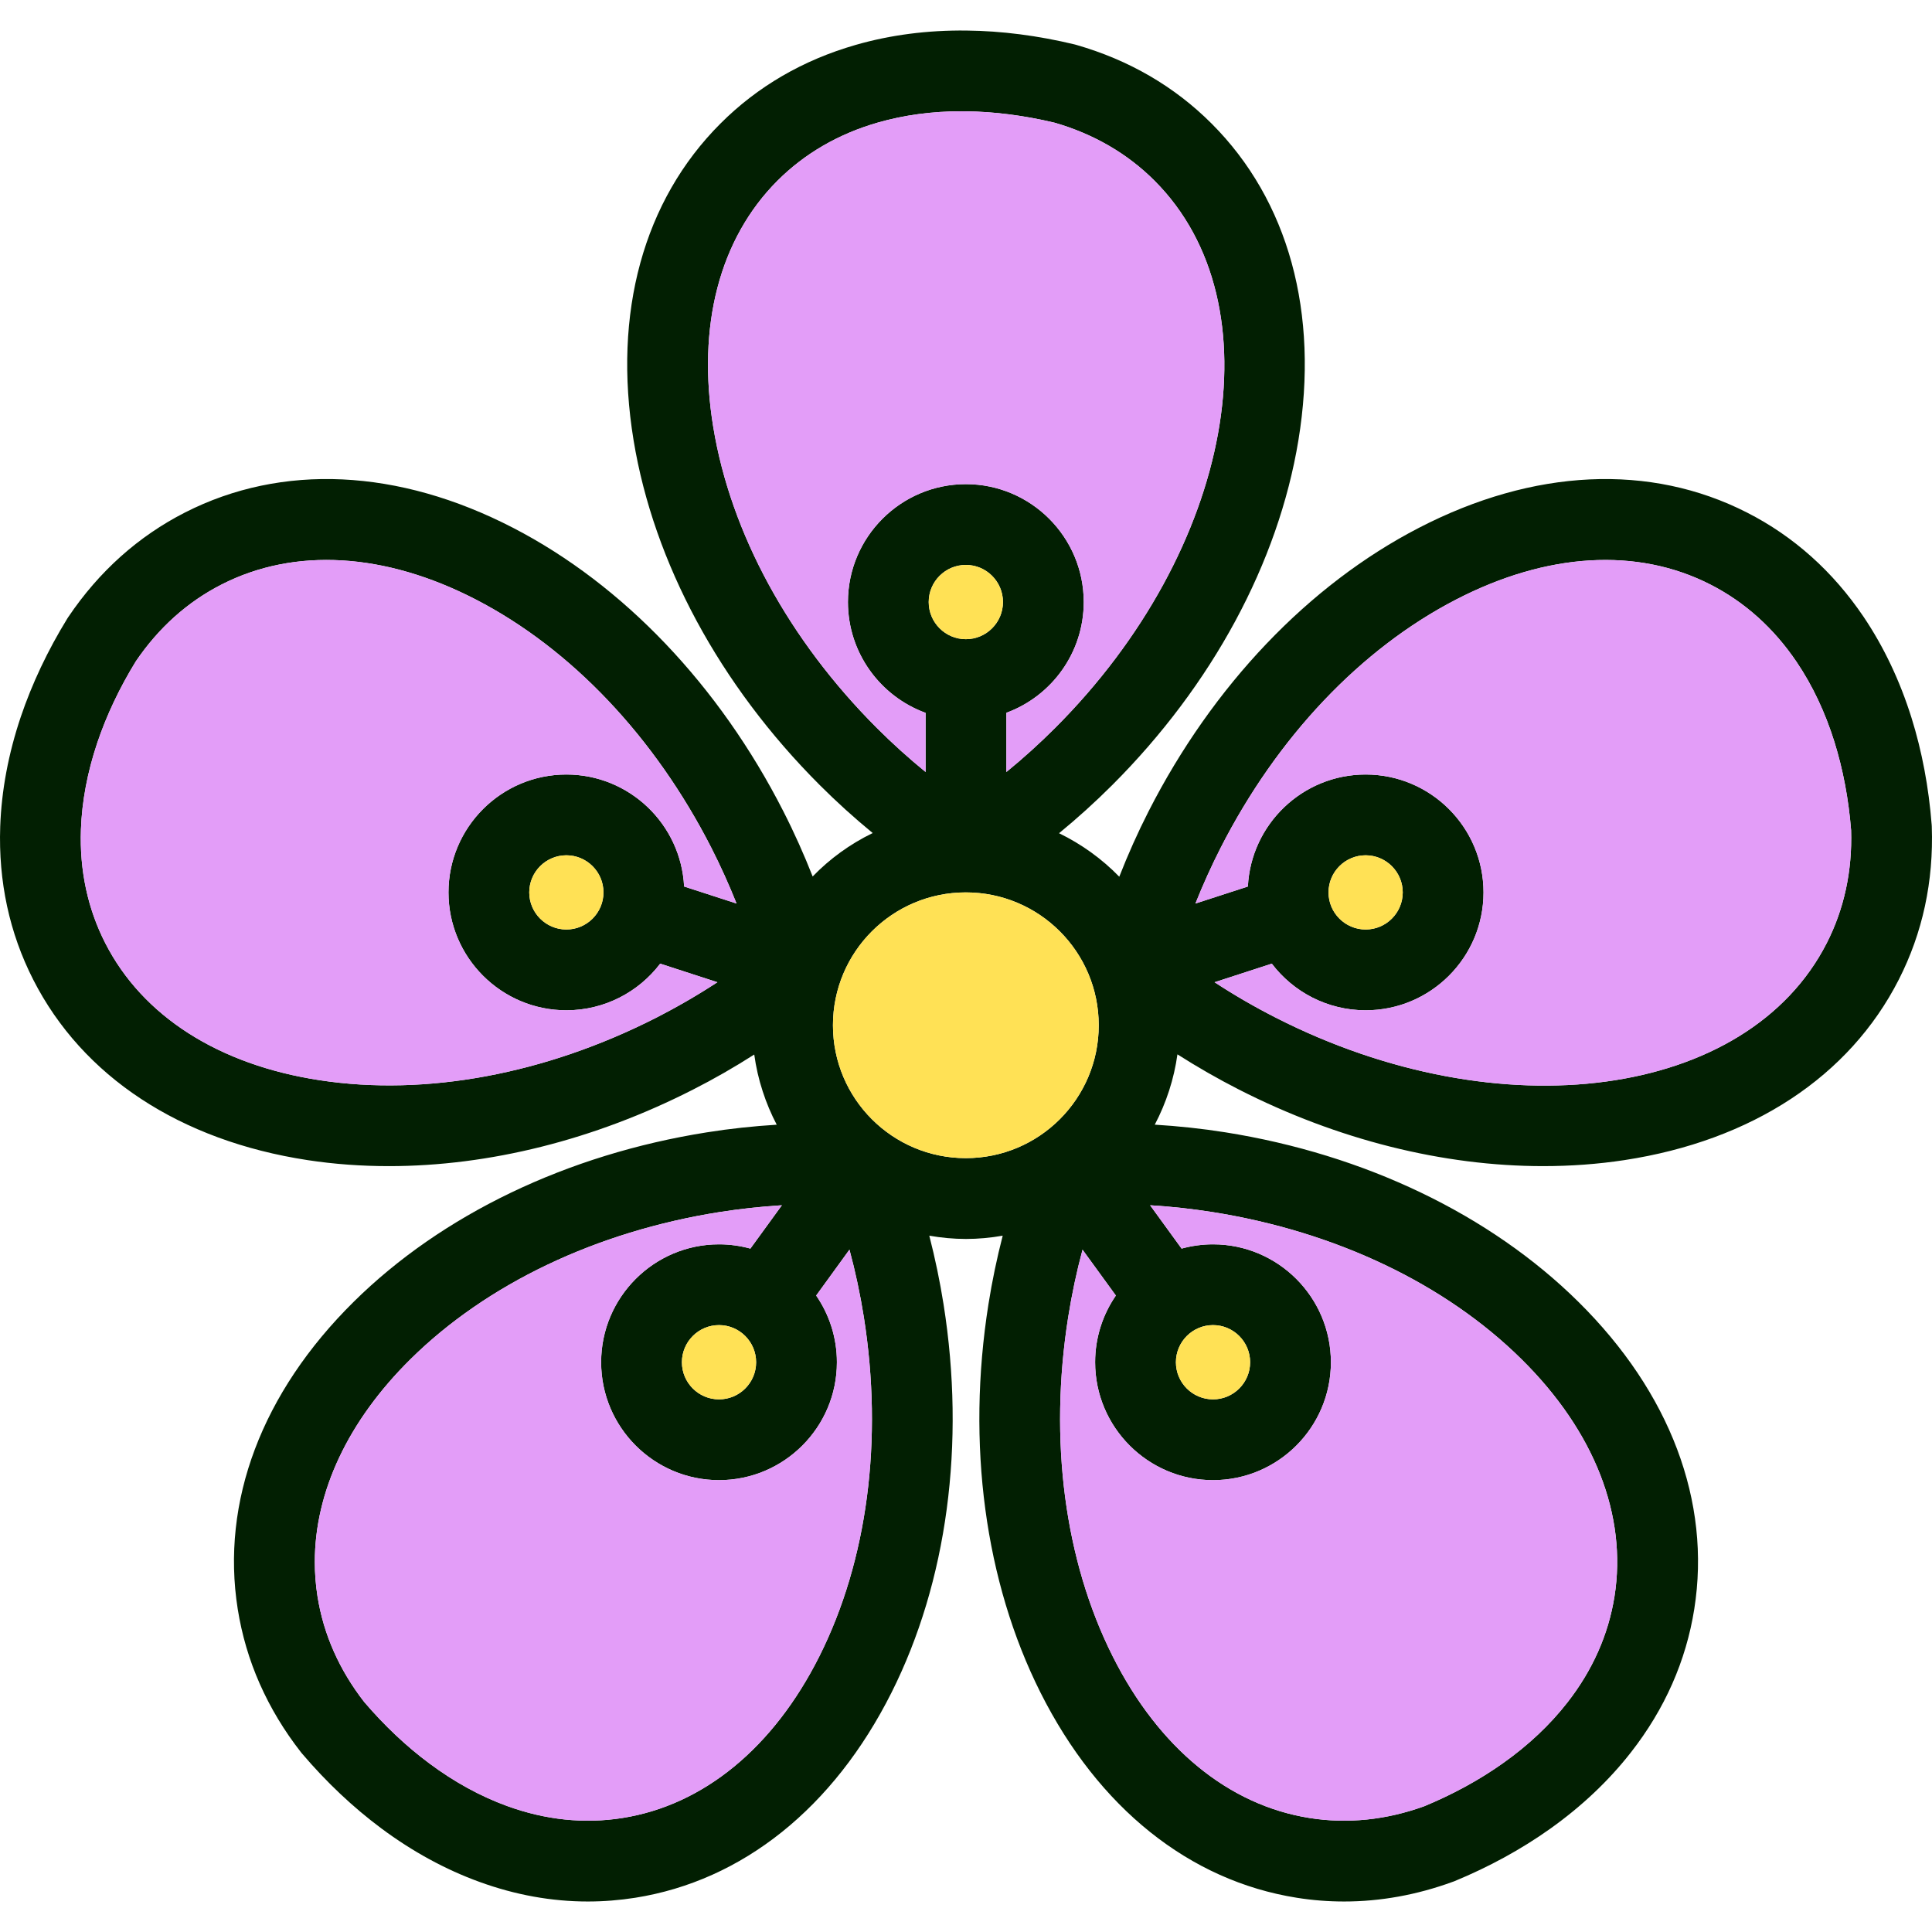
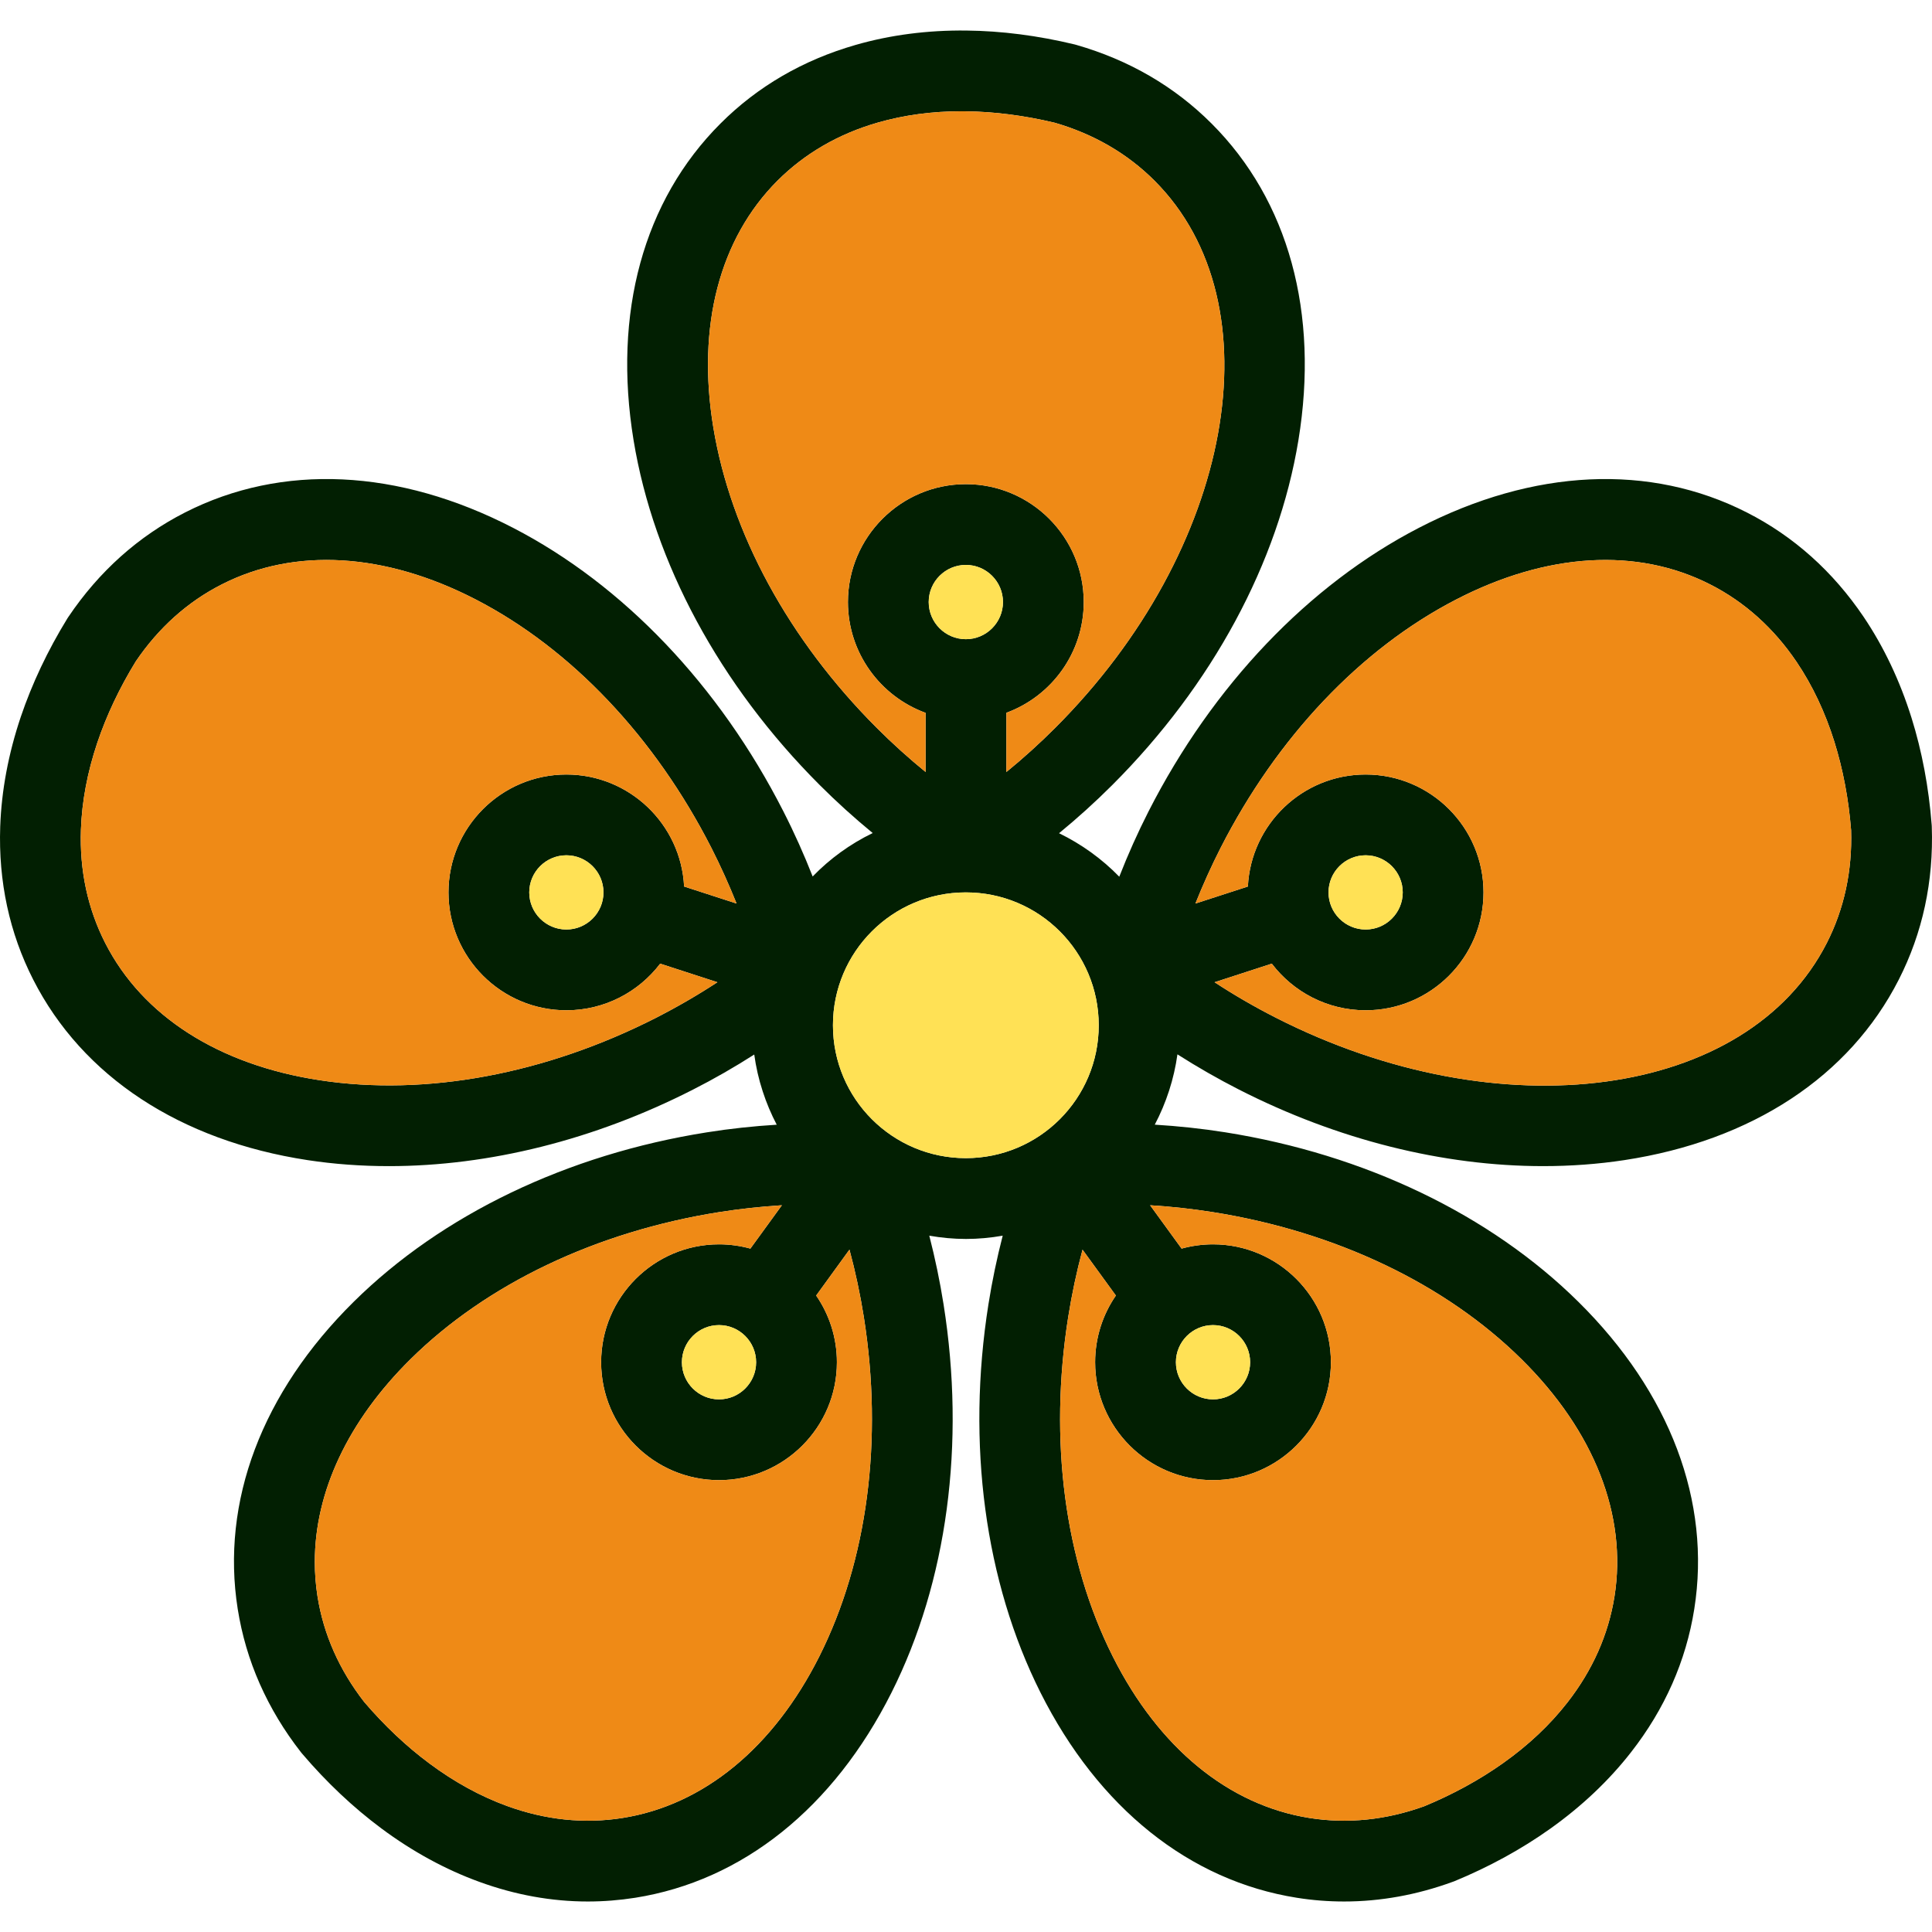
<svg xmlns="http://www.w3.org/2000/svg" height="800px" width="800px" version="1.1" id="Layer_1" viewBox="0 0 511.407 511.407" xml:space="preserve">
  <path style="fill:#021F02;" d="M511.35,218.785c0.511,14.527-2.435,28.162-8.742,40.539c-13.066,25.644-38.864,42.606-72.621,47.761  c-7.02,1.069-14.218,1.592-21.523,1.592c-26.476,0-54.377-6.949-80.485-20.252c-5.618-2.863-11.058-5.986-16.308-9.336  c-0.903,6.533-2.958,12.828-5.998,18.613c6.2,0.38,12.424,1.033,18.636,2.019c36.928,5.856,70.139,21.784,93.491,44.875  c24.29,24.005,35.182,52.892,30.681,81.316c-2.174,13.719-7.804,26.476-16.736,37.902c-5.868,7.531-13.101,14.36-21.475,20.311  c-7.59,5.393-16.106,10.049-25.312,13.85c-0.143,0.048-0.285,0.107-0.428,0.154c-9.502,3.468-19.135,5.203-28.733,5.203  c-4.181,0-8.362-0.321-12.519-0.986c-28.424-4.502-52.524-23.791-67.858-54.318c-14.729-29.338-19.622-65.839-13.778-102.779  c0.974-6.153,2.245-12.21,3.777-18.161c-3.243,0.57-6.497,0.867-9.716,0.867c-3.278,0-6.533-0.309-9.716-0.867  c1.532,5.963,2.803,12.02,3.777,18.173c5.856,36.928,0.962,73.429-13.778,102.768c-15.334,30.526-39.435,49.816-67.858,54.318  c-4.169,0.653-8.338,0.986-12.519,0.986c-9.597,0-19.207-1.734-28.697-5.191c-8.98-3.255-17.71-8.018-25.953-14.147  c-7.471-5.559-14.539-12.222-20.988-19.8c-0.095-0.107-0.19-0.226-0.285-0.344c-4.478-5.725-8.113-11.783-10.916-18.114  c-2.803-6.331-4.751-12.959-5.844-19.824c-4.502-28.424,6.402-57.311,30.692-81.316c23.352-23.091,56.551-39.019,93.491-44.863  c6.165-0.986,12.341-1.639,18.494-2.019c-1.461-2.803-2.72-5.749-3.718-8.849c-1.057-3.219-1.782-6.473-2.233-9.728  c-5.226,3.338-10.631,6.45-16.225,9.289c-26.108,13.315-54.009,20.252-80.485,20.252c-7.305,0-14.503-0.523-21.523-1.592  c-33.757-5.155-59.556-22.117-72.621-47.761c-6.307-12.377-9.241-26.001-8.742-40.504c0.333-9.538,2.162-19.313,5.44-29.053  c2.981-8.813,7.127-17.591,12.341-26.072c0.083-0.131,0.166-0.261,0.249-0.38c8.113-12.044,18.518-21.356,30.894-27.664  c25.644-13.066,56.479-11.628,86.827,4.062c29.172,15.073,54.579,41.727,71.552,75.045c2.886,5.654,5.464,11.427,7.756,17.247  c4.49-4.644,9.847-8.564,15.893-11.498c-4.846-3.979-9.538-8.219-14.04-12.721c-26.44-26.44-43.936-58.843-49.258-91.246  c-5.535-33.709,2.625-63.475,22.984-83.822c9.811-9.823,21.867-16.831,35.812-20.834c9.17-2.637,19.016-3.92,29.315-3.801  c9.312,0.095,18.933,1.342,28.614,3.67c0.143,0.036,0.285,0.083,0.439,0.119c13.957,4.003,26.024,11.011,35.847,20.846  c20.359,20.347,28.507,50.125,22.972,83.822c-5.321,32.403-22.817,64.806-49.258,91.246c-4.525,4.525-9.241,8.778-14.099,12.769  c5.903,2.874,11.308,6.747,15.94,11.51c2.292-5.856,4.87-11.64,7.756-17.306c16.985-33.317,42.392-59.971,71.564-75.045  c30.348-15.691,61.183-17.128,86.827-4.05c12.377,6.295,22.758,15.596,30.883,27.616c5.333,7.911,9.597,16.902,12.674,26.713  c2.779,8.873,4.573,18.423,5.345,28.353C511.338,218.488,511.338,218.642,511.35,218.785z M483.556,249.62  c4.609-9.051,6.77-19.088,6.438-29.861c-0.653-8.243-2.15-16.106-4.419-23.388c-2.447-7.828-5.808-14.93-9.989-21.131  c-6.07-8.98-13.766-15.893-22.865-20.525c-19.349-9.871-43.247-8.445-67.3,3.991c-25.229,13.03-47.369,36.394-62.335,65.756  c-2.459,4.834-4.668,9.74-6.652,14.705l13.885-4.502c0.82-16.487,14.479-29.647,31.168-29.647c17.211,0,31.203,13.992,31.203,31.203  s-13.992,31.203-31.203,31.203c-10.12,0-19.135-4.846-24.837-12.341l-15.144,4.917c5.167,3.385,10.571,6.521,16.178,9.372  C397.132,299.661,462.568,290.812,483.556,249.62z M427.361,422.574c3.397-21.451-5.333-43.734-24.599-62.775  c-20.192-19.967-49.246-33.804-81.803-38.959c-5.511-0.867-11.035-1.473-16.522-1.805l8.338,11.474  c2.649-0.725,5.44-1.128,8.315-1.128c17.199,0,31.203,14.004,31.203,31.215c0,17.199-14.004,31.203-31.203,31.203  c-17.211,0-31.203-14.004-31.203-31.203c0-6.557,2.031-12.638,5.488-17.662l-8.825-12.139c-1.556,5.808-2.827,11.759-3.789,17.805  c-5.155,32.557-0.974,64.461,11.771,89.832c12.151,24.207,30.657,39.399,52.096,42.796c10.025,1.592,20.252,0.546,30.384-3.112  c7.637-3.16,14.657-7.008,20.881-11.427c6.687-4.739,12.401-10.132,16.997-16.023C421.565,442.113,425.758,432.67,427.361,422.574z   M371.31,236.221c0-5.416-4.407-9.823-9.823-9.823c-5.416,0-9.823,4.407-9.823,9.823c0,5.416,4.407,9.823,9.823,9.823  C366.903,246.044,371.31,241.638,371.31,236.221z M330.913,360.595c0-5.428-4.407-9.835-9.823-9.835s-9.823,4.407-9.823,9.835  c0,5.416,4.407,9.823,9.823,9.823S330.913,366.011,330.913,360.595z M279.315,192.665c47.179-47.179,58.974-112.151,26.286-144.839  c-7.174-7.174-16.071-12.341-26.405-15.334c-8.041-1.924-15.988-2.946-23.613-3.029c-0.333-0.012-0.677-0.012-1.021-0.012  c-7.828,0-15.275,1.01-22.152,2.981c-10.429,2.993-19.373,8.172-26.606,15.394c-15.346,15.358-21.392,38.52-16.997,65.245  c4.609,28.02,19.979,56.289,43.283,79.606c4.133,4.133,8.457,8.029,12.923,11.676v-15.655  c-11.973-4.359-20.561-15.869-20.561-29.338c0-17.199,14.004-31.203,31.215-31.203c17.199,0,31.203,14.004,31.203,31.203  c0,13.446-8.54,24.932-20.477,29.315v15.679C270.858,200.707,275.17,196.811,279.315,192.665z M290.837,271.392  c0-19.42-15.75-35.17-35.182-35.17c-19.42,0-35.17,15.75-35.17,35.17c0,19.432,15.75,35.17,35.17,35.17  C275.087,306.562,290.837,290.824,290.837,271.392z M265.49,159.36c0-5.416-4.407-9.823-9.823-9.823  c-5.428,0-9.835,4.407-9.835,9.823c0,5.428,4.407,9.835,9.835,9.835C261.083,169.195,265.49,164.788,265.49,159.36z   M216.885,438.443c12.745-25.383,16.926-57.287,11.771-89.844c-0.962-6.046-2.233-11.997-3.801-17.817l-8.813,12.151  c3.456,5.024,5.488,11.106,5.488,17.662c0,17.199-13.992,31.203-31.203,31.203s-31.203-14.004-31.203-31.203  c0-17.211,13.992-31.215,31.203-31.215c2.874,0,5.654,0.404,8.303,1.128l8.338-11.474c-5.488,0.344-10.999,0.938-16.522,1.805  c-32.557,5.155-61.599,18.993-81.803,38.959c-16.534,16.356-25.312,35.099-25.312,53.652c0,3.053,0.238,6.093,0.713,9.122  c1.592,10.025,5.737,19.42,12.353,27.937c5.369,6.283,11.189,11.771,17.318,16.32c6.58,4.894,13.481,8.671,20.501,11.225  c10.179,3.706,20.466,4.775,30.562,3.171C186.228,477.83,204.722,462.638,216.885,438.443z M200.149,360.595  c0-5.428-4.407-9.835-9.823-9.835s-9.823,4.407-9.823,9.835c0,5.416,4.407,9.823,9.823,9.823S200.149,366.011,200.149,360.595z   M181.085,234.665l13.885,4.502c-1.984-4.953-4.193-9.871-6.652-14.705c-14.966-29.362-37.107-52.714-62.335-65.756  c-24.053-12.436-47.951-13.861-67.3-4.003c-9.051,4.609-16.7,11.462-22.746,20.382c-4.324,7.044-7.744,14.289-10.179,21.511  c-2.613,7.78-4.074,15.501-4.335,22.972c-0.38,10.833,1.782,20.941,6.426,30.051c9.859,19.349,30.027,32.248,56.8,36.323  c28.067,4.288,59.71-1.604,89.072-16.558c5.594-2.863,10.999-5.998,16.178-9.384l-15.144-4.917  c-5.701,7.495-14.717,12.341-24.837,12.341c-17.211,0-31.203-13.992-31.203-31.203s13.992-31.203,31.203-31.203  C166.594,205.018,180.266,218.179,181.085,234.665z M159.741,236.221c0-5.416-4.407-9.823-9.823-9.823s-9.823,4.407-9.823,9.823  c0,5.416,4.407,9.823,9.823,9.823C155.334,246.044,159.741,241.638,159.741,236.221z" />
  <g>
-     <path style="fill:#e39df8;" d="M489.994,219.759c0.333,10.773-1.829,20.81-6.438,29.861   c-20.988,41.193-86.424,50.042-145.872,19.753c-5.606-2.851-11.011-5.986-16.178-9.372l15.144-4.917   c5.701,7.495,14.717,12.341,24.837,12.341c17.211,0,31.203-13.992,31.203-31.203s-13.992-31.203-31.203-31.203   c-16.688,0-30.348,13.161-31.168,29.647l-13.885,4.502c1.984-4.965,4.193-9.871,6.652-14.705   c14.966-29.362,37.107-52.726,62.335-65.756c24.053-12.436,47.951-13.861,67.3-3.991c9.098,4.632,16.795,11.545,22.865,20.525   c4.181,6.2,7.542,13.303,9.989,21.131C487.844,203.652,489.34,211.515,489.994,219.759z" />
-     <path style="fill:#e39df8;" d="M402.762,359.799c19.266,19.04,27.996,41.323,24.599,62.775   c-1.604,10.096-5.796,19.539-12.472,28.091c-4.597,5.891-10.31,11.284-16.997,16.023c-6.224,4.419-13.244,8.267-20.881,11.427   c-10.132,3.658-20.359,4.704-30.384,3.112c-21.44-3.397-39.945-18.589-52.096-42.796c-12.745-25.371-16.926-57.275-11.771-89.832   c0.962-6.046,2.233-11.997,3.789-17.805l8.825,12.139c-3.456,5.024-5.488,11.106-5.488,17.662   c0,17.199,13.992,31.203,31.203,31.203c17.199,0,31.203-14.004,31.203-31.203c0-17.211-14.004-31.215-31.203-31.215   c-2.874,0-5.666,0.404-8.315,1.128l-8.338-11.474c5.488,0.333,11.011,0.938,16.522,1.805   C353.517,325.995,382.57,339.832,402.762,359.799z" />
+     <path style="fill:#ef8a16;" d="M489.994,219.759c0.333,10.773-1.829,20.81-6.438,29.861   c-20.988,41.193-86.424,50.042-145.872,19.753c-5.606-2.851-11.011-5.986-16.178-9.372l15.144-4.917   c5.701,7.495,14.717,12.341,24.837,12.341c17.211,0,31.203-13.992,31.203-31.203s-13.992-31.203-31.203-31.203   c-16.688,0-30.348,13.161-31.168,29.647l-13.885,4.502c1.984-4.965,4.193-9.871,6.652-14.705   c14.966-29.362,37.107-52.726,62.335-65.756c24.053-12.436,47.951-13.861,67.3-3.991c9.098,4.632,16.795,11.545,22.865,20.525   c4.181,6.2,7.542,13.303,9.989,21.131C487.844,203.652,489.34,211.515,489.994,219.759z" />
+     <path style="fill:#ef8a16;" d="M402.762,359.799c19.266,19.04,27.996,41.323,24.599,62.775   c-1.604,10.096-5.796,19.539-12.472,28.091c-4.597,5.891-10.31,11.284-16.997,16.023c-6.224,4.419-13.244,8.267-20.881,11.427   c-10.132,3.658-20.359,4.704-30.384,3.112c-21.44-3.397-39.945-18.589-52.096-42.796c-12.745-25.371-16.926-57.275-11.771-89.832   c0.962-6.046,2.233-11.997,3.789-17.805l8.825,12.139c-3.456,5.024-5.488,11.106-5.488,17.662   c0,17.199,13.992,31.203,31.203,31.203c17.199,0,31.203-14.004,31.203-31.203c0-17.211-14.004-31.215-31.203-31.215   c-2.874,0-5.666,0.404-8.315,1.128l-8.338-11.474c5.488,0.333,11.011,0.938,16.522,1.805   C353.517,325.995,382.57,339.832,402.762,359.799z" />
  </g>
  <g>
    <path style="fill:#FFE155;" d="M361.487,226.398c5.416,0,9.823,4.407,9.823,9.823c0,5.416-4.407,9.823-9.823,9.823   c-5.416,0-9.823-4.407-9.823-9.823C351.664,230.805,356.07,226.398,361.487,226.398z" />
    <path style="fill:#FFE155;" d="M321.09,350.76c5.416,0,9.823,4.407,9.823,9.835c0,5.416-4.407,9.823-9.823,9.823   s-9.823-4.407-9.823-9.823C311.267,355.167,315.674,350.76,321.09,350.76z" />
  </g>
-   <path style="fill:#e39df8;" d="M305.601,47.826c32.688,32.688,20.893,97.66-26.286,144.839c-4.145,4.145-8.457,8.041-12.923,11.688  v-15.679c11.937-4.383,20.477-15.869,20.477-29.315c0-17.199-14.004-31.203-31.203-31.203c-17.211,0-31.215,14.004-31.215,31.203  c0,13.47,8.588,24.979,20.561,29.338v15.655c-4.466-3.647-8.79-7.542-12.923-11.676c-23.304-23.316-38.674-51.586-43.283-79.606  c-4.395-26.725,1.651-49.887,16.997-65.245c7.234-7.222,16.178-12.401,26.606-15.394c6.877-1.972,14.325-2.981,22.152-2.981  c0.344,0,0.689,0,1.021,0.012c7.626,0.083,15.572,1.105,23.613,3.029C289.53,35.485,298.427,40.652,305.601,47.826z" />
+   <path style="fill:#ef8a16;" d="M305.601,47.826c32.688,32.688,20.893,97.66-26.286,144.839c-4.145,4.145-8.457,8.041-12.923,11.688  v-15.679c11.937-4.383,20.477-15.869,20.477-29.315c0-17.199-14.004-31.203-31.203-31.203c-17.211,0-31.215,14.004-31.215,31.203  c0,13.47,8.588,24.979,20.561,29.338v15.655c-4.466-3.647-8.79-7.542-12.923-11.676c-23.304-23.316-38.674-51.586-43.283-79.606  c-4.395-26.725,1.651-49.887,16.997-65.245c7.234-7.222,16.178-12.401,26.606-15.394c6.877-1.972,14.325-2.981,22.152-2.981  c0.344,0,0.689,0,1.021,0.012c7.626,0.083,15.572,1.105,23.613,3.029C289.53,35.485,298.427,40.652,305.601,47.826z" />
  <g>
    <path style="fill:#FFE155;" d="M255.655,236.221c19.432,0,35.182,15.75,35.182,35.17c0,19.432-15.75,35.17-35.182,35.17   c-19.42,0-35.17-15.738-35.17-35.17C220.484,251.972,236.234,236.221,255.655,236.221z" />
    <path style="fill:#FFE155;" d="M255.667,149.537c5.416,0,9.823,4.407,9.823,9.823c0,5.428-4.407,9.835-9.823,9.835   c-5.428,0-9.835-4.407-9.835-9.835C245.832,153.943,250.238,149.537,255.667,149.537z" />
  </g>
-   <path style="fill:#e39df8;" d="M228.656,348.598c5.155,32.557,0.974,64.461-11.771,89.844  c-12.163,24.195-30.657,39.387-52.108,42.784c-10.096,1.604-20.382,0.535-30.562-3.171c-7.02-2.554-13.921-6.331-20.501-11.225  c-6.129-4.549-11.949-10.037-17.318-16.32c-6.616-8.516-10.761-17.912-12.353-27.937c-0.475-3.029-0.713-6.07-0.713-9.122  c0-18.553,8.778-37.297,25.312-53.652c20.204-19.967,49.246-33.804,81.803-38.959c5.523-0.867,11.035-1.461,16.522-1.805  l-8.338,11.474c-2.649-0.725-5.428-1.128-8.303-1.128c-17.211,0-31.203,14.004-31.203,31.215c0,17.199,13.992,31.203,31.203,31.203  s31.203-14.004,31.203-31.203c0-6.557-2.031-12.638-5.488-17.662l8.813-12.151C226.423,336.602,227.694,342.552,228.656,348.598z" />
+   <path style="fill:#ef8a16;" d="M228.656,348.598c5.155,32.557,0.974,64.461-11.771,89.844  c-12.163,24.195-30.657,39.387-52.108,42.784c-10.096,1.604-20.382,0.535-30.562-3.171c-7.02-2.554-13.921-6.331-20.501-11.225  c-6.129-4.549-11.949-10.037-17.318-16.32c-6.616-8.516-10.761-17.912-12.353-27.937c-0.475-3.029-0.713-6.07-0.713-9.122  c0-18.553,8.778-37.297,25.312-53.652c20.204-19.967,49.246-33.804,81.803-38.959c5.523-0.867,11.035-1.461,16.522-1.805  l-8.338,11.474c-2.649-0.725-5.428-1.128-8.303-1.128c-17.211,0-31.203,14.004-31.203,31.215c0,17.199,13.992,31.203,31.203,31.203  s31.203-14.004,31.203-31.203c0-6.557-2.031-12.638-5.488-17.662l8.813-12.151C226.423,336.602,227.694,342.552,228.656,348.598z" />
  <path style="fill:#FFE155;" d="M190.326,350.76c5.416,0,9.823,4.407,9.823,9.835c0,5.416-4.407,9.823-9.823,9.823  s-9.823-4.407-9.823-9.823C180.503,355.167,184.91,350.76,190.326,350.76z" />
-   <path style="fill:#e39df8;" d="M194.971,239.167l-13.885-4.502c-0.82-16.487-14.491-29.647-31.168-29.647  c-17.211,0-31.203,13.992-31.203,31.203s13.992,31.203,31.203,31.203c10.12,0,19.135-4.846,24.837-12.341l15.144,4.917  c-5.179,3.385-10.583,6.521-16.178,9.384c-29.362,14.954-61.005,20.846-89.072,16.558c-26.773-4.074-46.941-16.973-56.8-36.323  c-4.644-9.11-6.806-19.218-6.426-30.051c0.261-7.471,1.722-15.192,4.335-22.972c2.435-7.222,5.856-14.467,10.179-21.511  c6.046-8.92,13.695-15.774,22.746-20.382c19.349-9.859,43.247-8.433,67.3,4.003c25.229,13.042,47.369,36.394,62.335,65.756  C190.778,229.297,192.987,234.214,194.971,239.167z" />
+   <path style="fill:#ef8a16;" d="M194.971,239.167l-13.885-4.502c-0.82-16.487-14.491-29.647-31.168-29.647  c-17.211,0-31.203,13.992-31.203,31.203s13.992,31.203,31.203,31.203c10.12,0,19.135-4.846,24.837-12.341l15.144,4.917  c-5.179,3.385-10.583,6.521-16.178,9.384c-29.362,14.954-61.005,20.846-89.072,16.558c-26.773-4.074-46.941-16.973-56.8-36.323  c-4.644-9.11-6.806-19.218-6.426-30.051c0.261-7.471,1.722-15.192,4.335-22.972c2.435-7.222,5.856-14.467,10.179-21.511  c6.046-8.92,13.695-15.774,22.746-20.382c19.349-9.859,43.247-8.433,67.3,4.003c25.229,13.042,47.369,36.394,62.335,65.756  C190.778,229.297,192.987,234.214,194.971,239.167z" />
  <path style="fill:#FFE155;" d="M149.918,226.398c5.416,0,9.823,4.407,9.823,9.823c0,5.416-4.407,9.823-9.823,9.823  s-9.823-4.407-9.823-9.823C140.095,230.805,144.501,226.398,149.918,226.398z" />
</svg>
